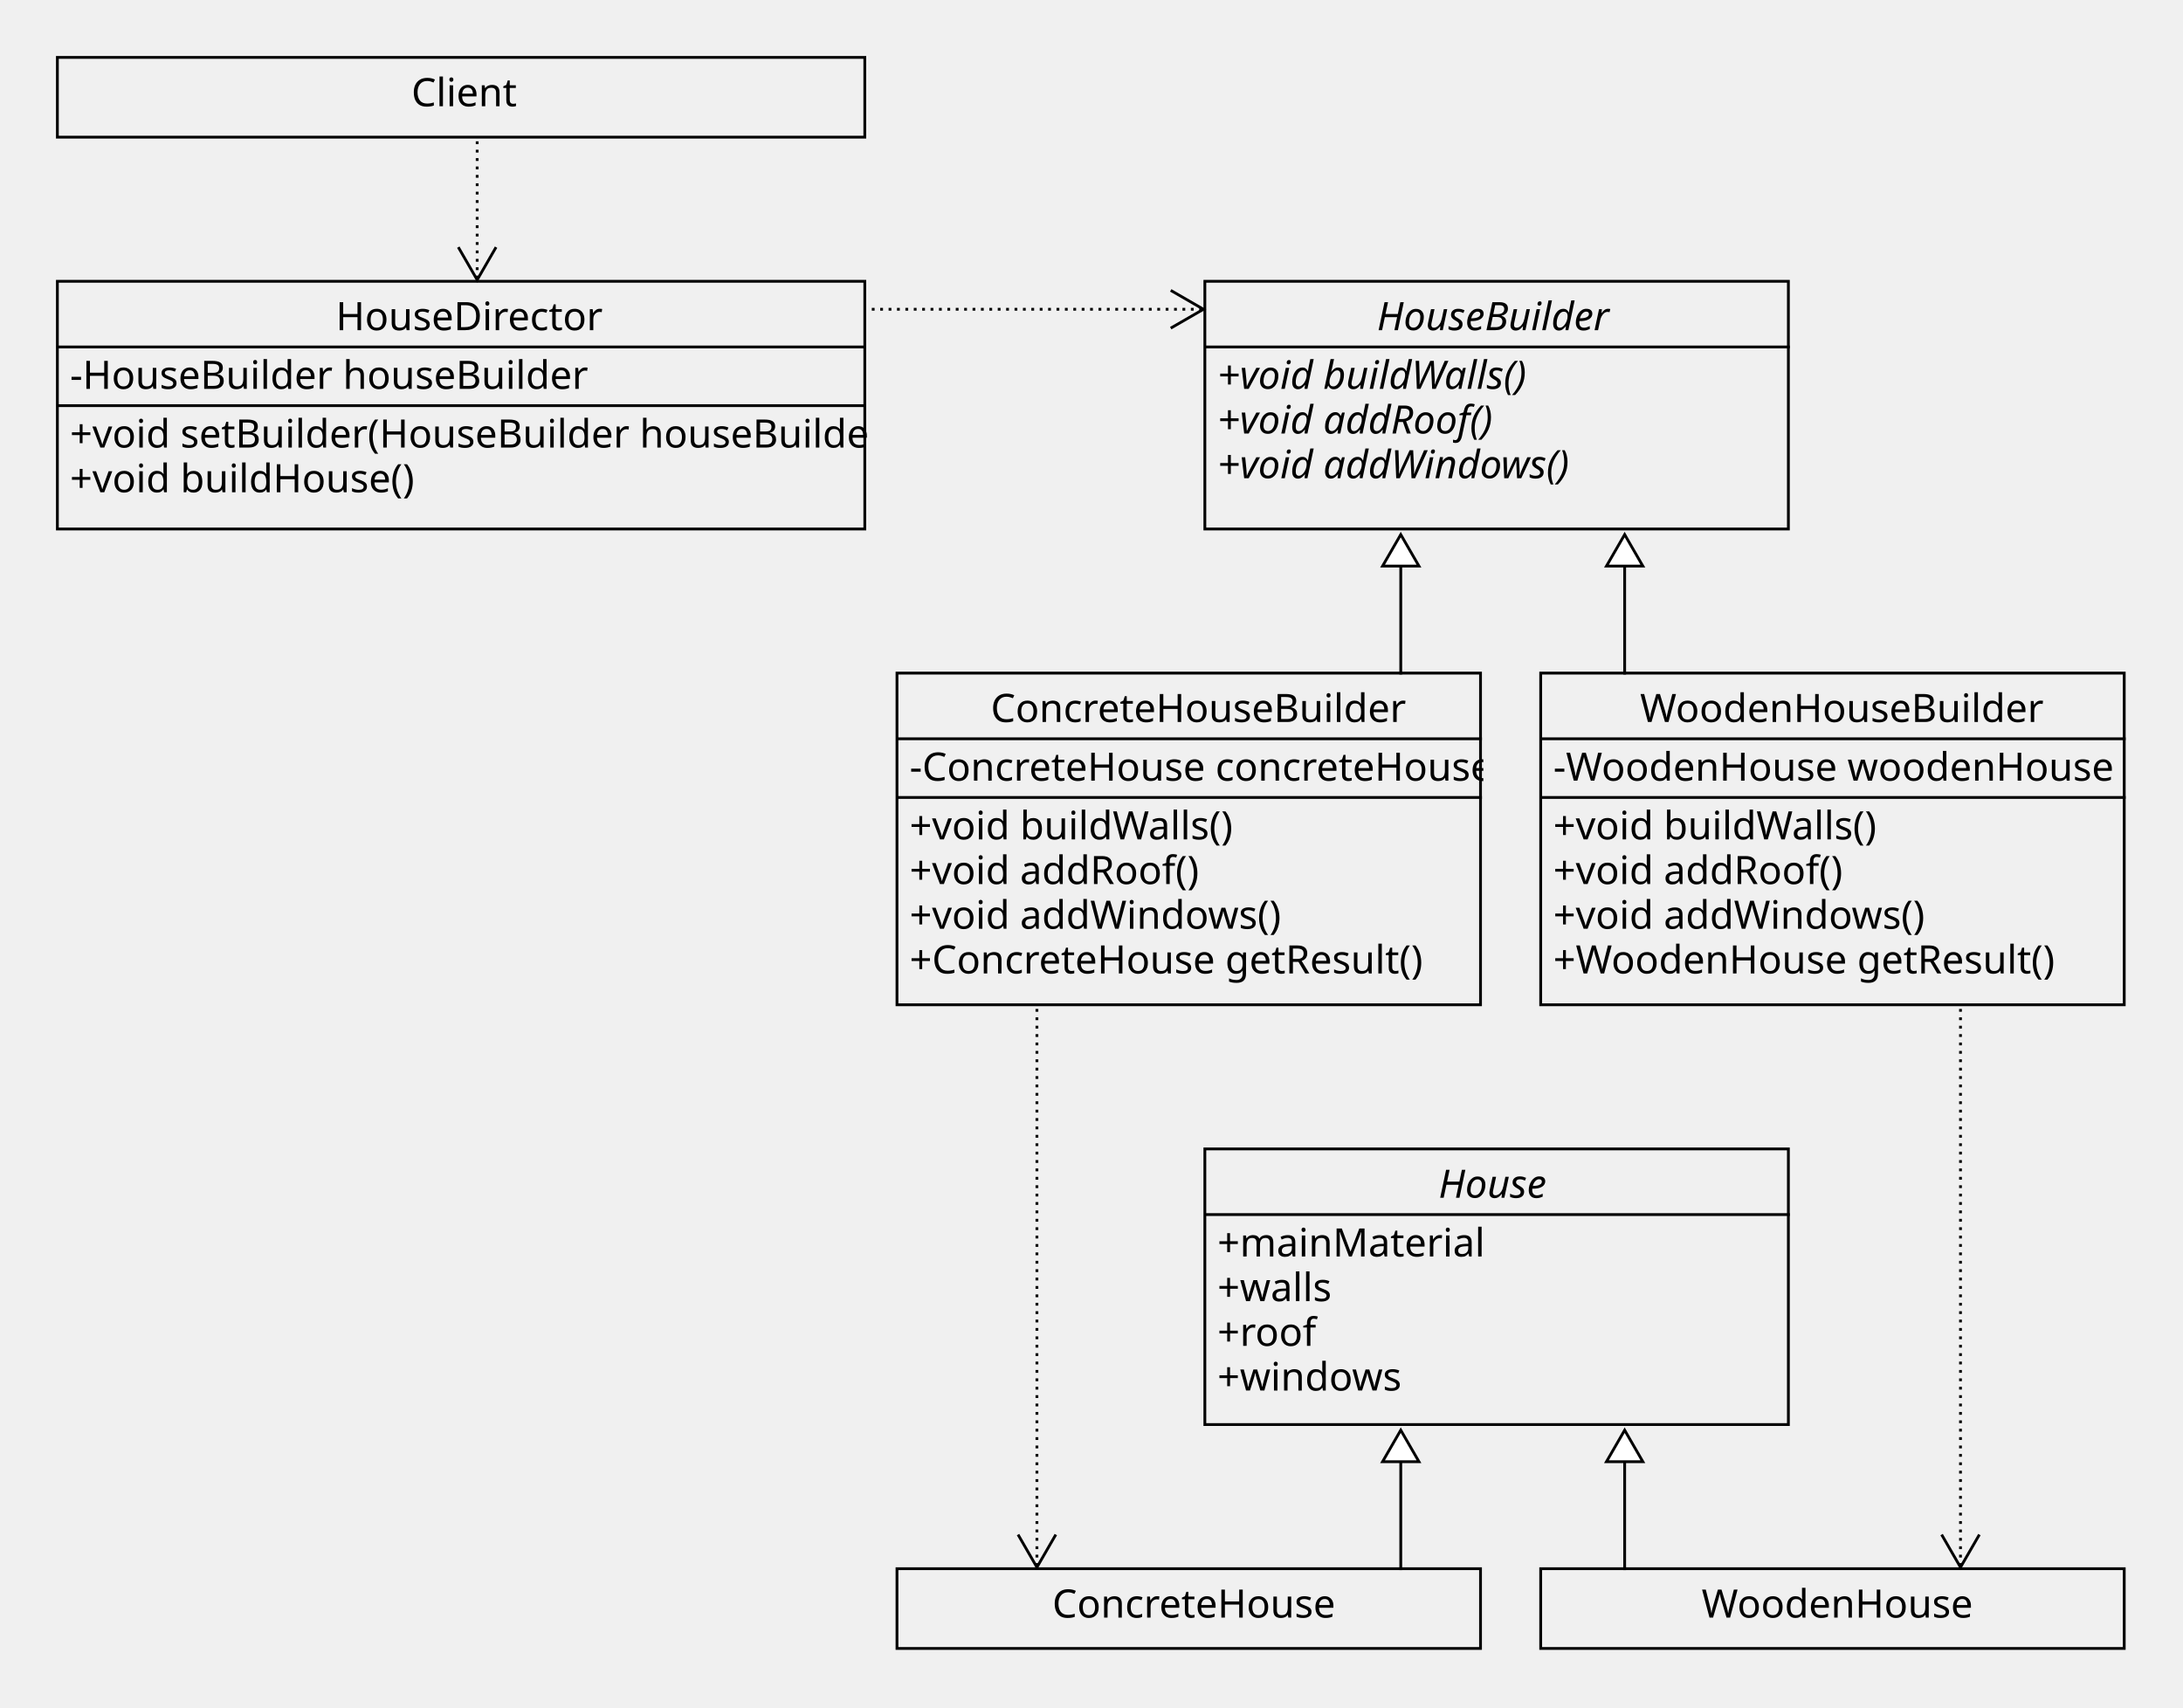
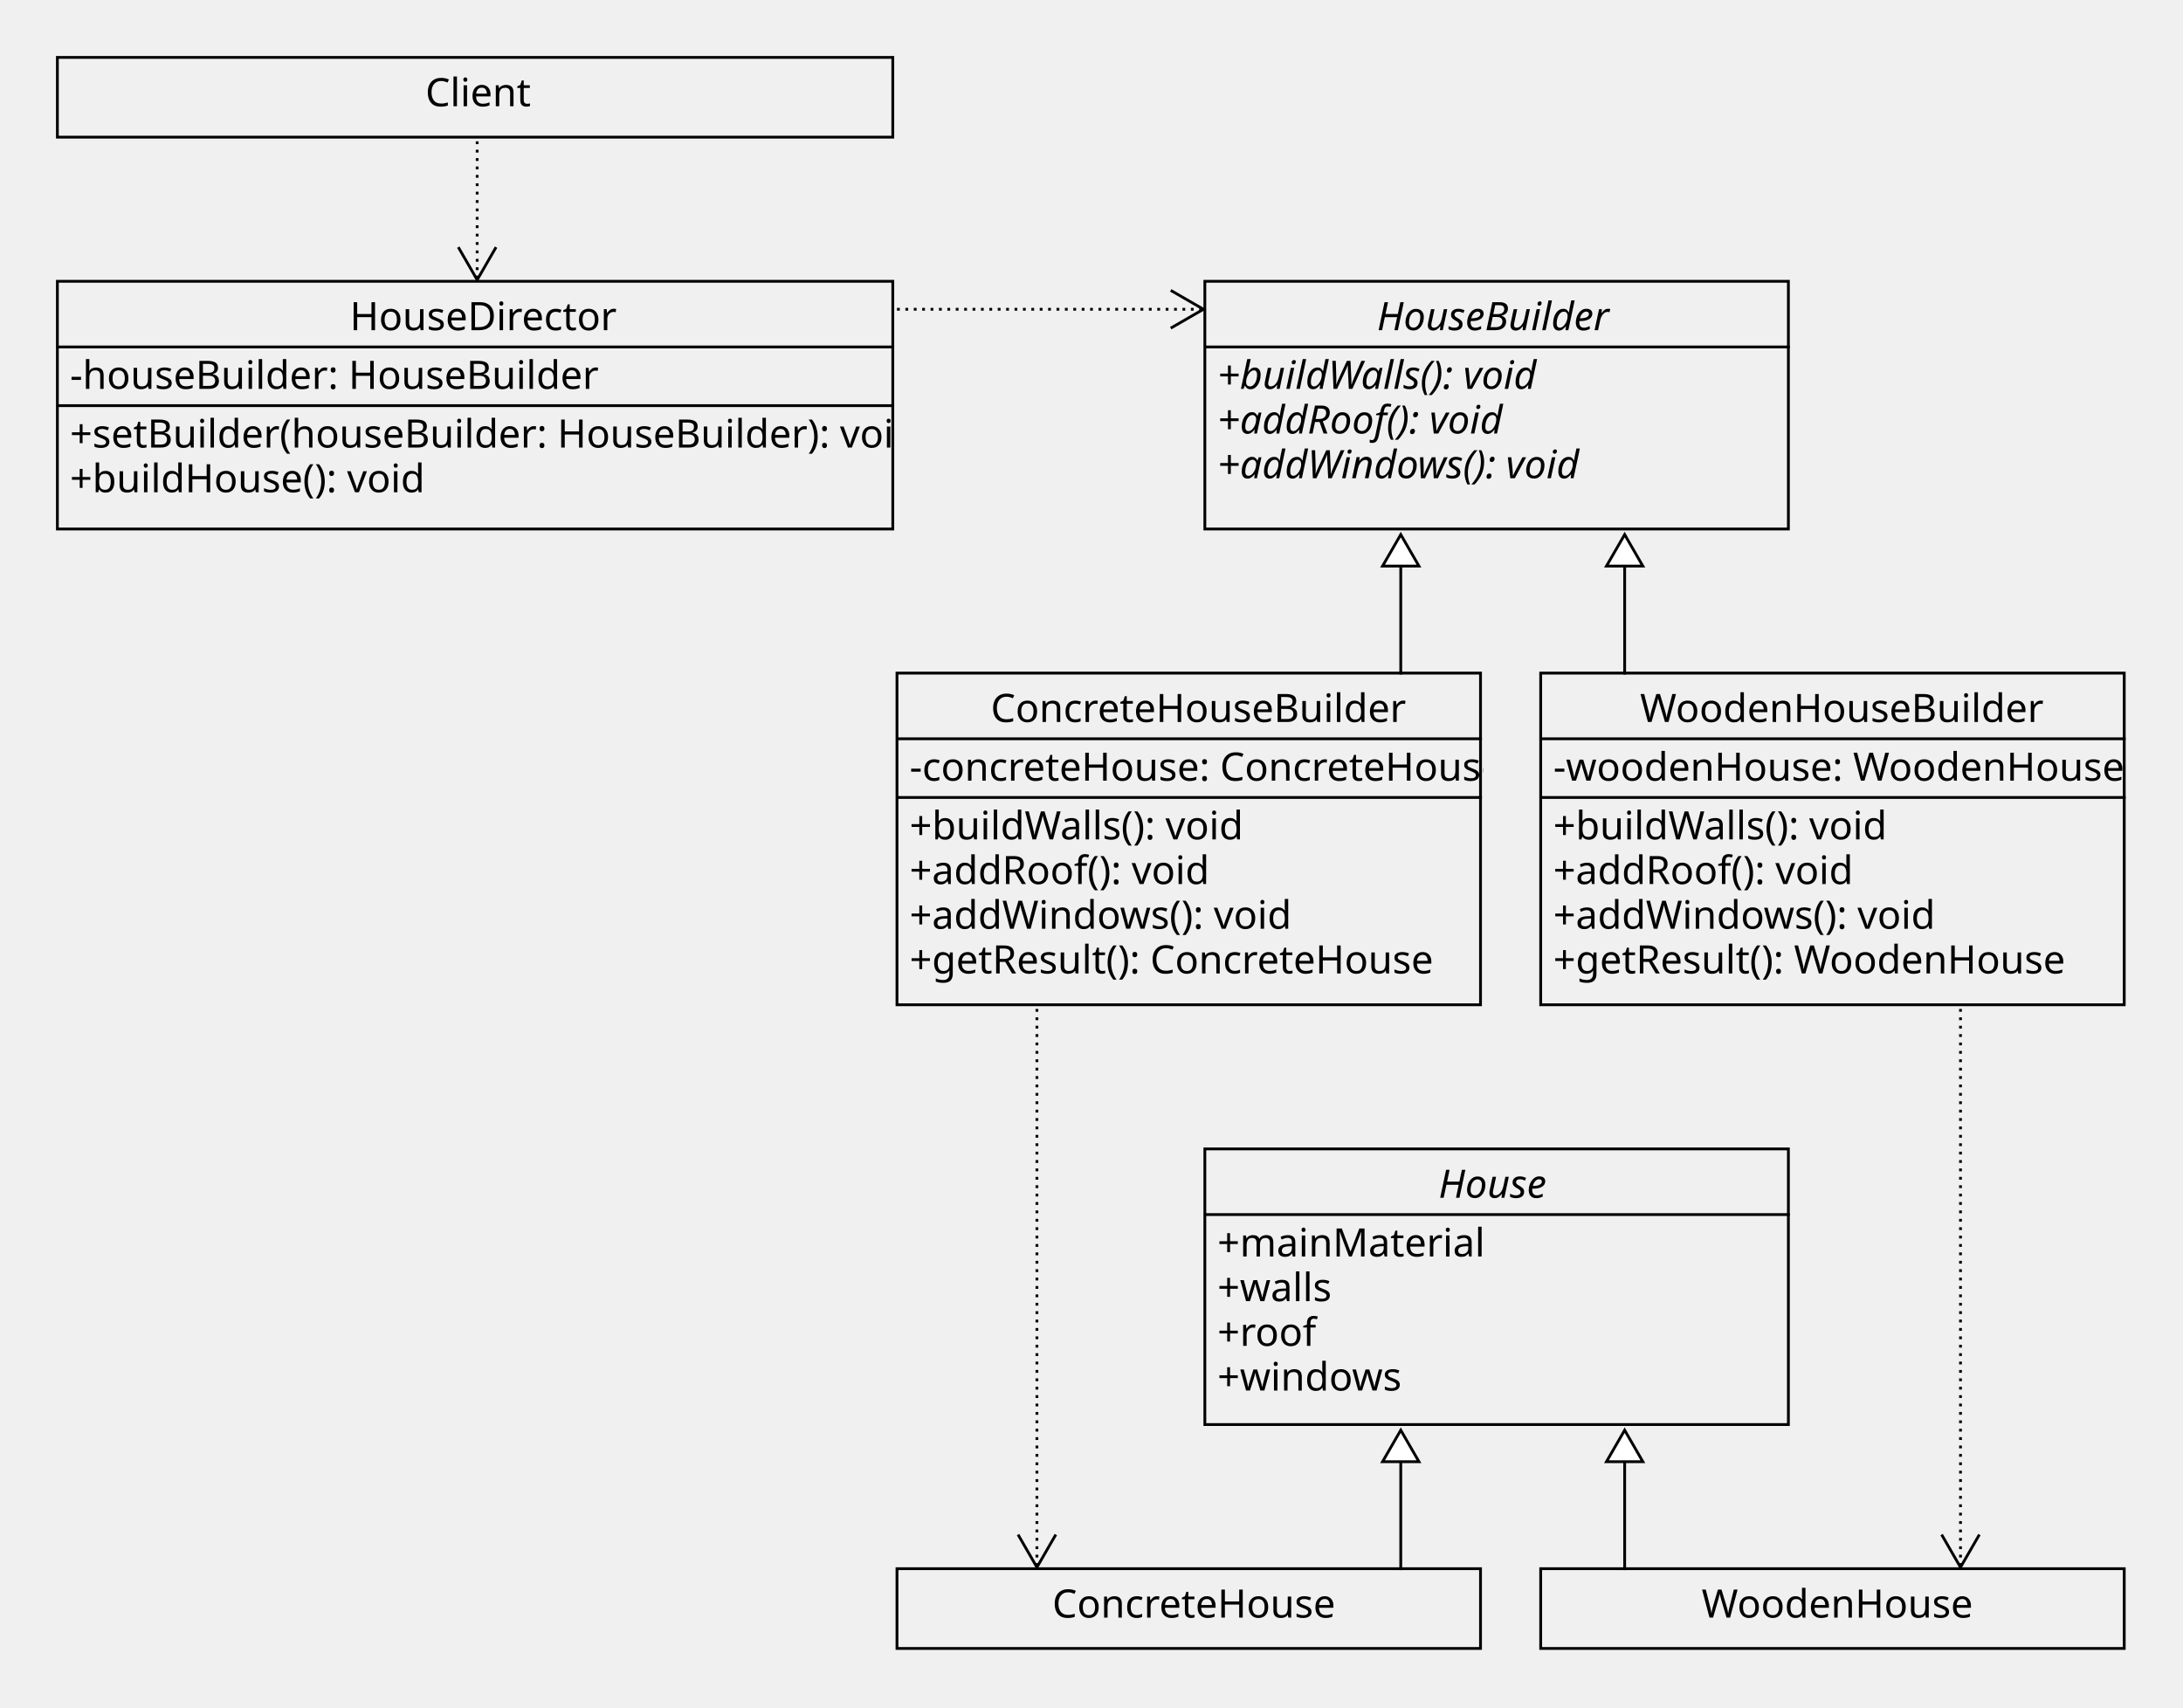
<svg xmlns="http://www.w3.org/2000/svg" fill-opacity="1" color-rendering="auto" color-interpolation="auto" text-rendering="auto" stroke="black" stroke-linecap="square" width="780" stroke-miterlimit="10" shape-rendering="auto" stroke-opacity="1" fill="black" stroke-dasharray="none" font-weight="normal" stroke-width="1" viewBox="190 40 780 610" height="610" font-family="'Dialog'" font-style="normal" stroke-linejoin="miter" font-size="12px" stroke-dashoffset="0" image-rendering="auto">
  <defs id="genericDefs" />
  <g>
    <defs id="defs1">
      <clipPath clipPathUnits="userSpaceOnUse" id="clipPath1">
        <path d="M0 0 L2147483647 0 L2147483647 2147483647 L0 2147483647 L0 0 Z" />
      </clipPath>
      <clipPath clipPathUnits="userSpaceOnUse" id="clipPath2">
        <path d="M0 0 L0 30 L210 30 L210 0 Z" />
      </clipPath>
      <clipPath clipPathUnits="userSpaceOnUse" id="clipPath3">
        <path d="M0 0 L0 100 L210 100 L210 0 Z" />
      </clipPath>
      <clipPath clipPathUnits="userSpaceOnUse" id="clipPath4">
        <path d="M0 0 L0 120 L210 120 L210 0 Z" />
      </clipPath>
      <clipPath clipPathUnits="userSpaceOnUse" id="clipPath5">
-         <path d="M0 0 L0 90 L290 90 L290 0 Z" />
+         <path d="M0 0 L0 90 L300 90 L300 0 Z" />
      </clipPath>
      <clipPath clipPathUnits="userSpaceOnUse" id="clipPath6">
        <path d="M0 0 L0 90 L210 90 L210 0 Z" />
      </clipPath>
      <clipPath clipPathUnits="userSpaceOnUse" id="clipPath7">
-         <path d="M0 0 L0 30 L290 30 L290 0 Z" />
+         <path d="M0 0 L0 30 L300 30 L300 0 Z" />
      </clipPath>
      <clipPath clipPathUnits="userSpaceOnUse" id="clipPath8">
        <path d="M0 0 L0 230 L30 230 L30 0 Z" />
      </clipPath>
      <clipPath clipPathUnits="userSpaceOnUse" id="clipPath9">
        <path d="M0 0 L0 80 L30 80 L30 0 Z" />
      </clipPath>
      <clipPath clipPathUnits="userSpaceOnUse" id="clipPath10">
-         <path d="M0 0 L0 30 L150 30 L150 0 Z" />
+         <path d="M0 0 L0 30 L140 30 L140 0 Z" />
      </clipPath>
    </defs>
    <g fill="rgb(255,255,255)" fill-opacity="0" transform="translate(740,600)" stroke-opacity="0" stroke="rgb(255,255,255)">
      <rect x="0.5" width="208.5" height="28.5" y="0.5" clip-path="url(#clipPath2)" stroke="none" />
    </g>
    <g transform="translate(740,600)">
      <rect fill="none" x="0.5" width="208.5" height="28.5" y="0.5" clip-path="url(#clipPath2)" />
      <text x="58" font-size="14px" y="17.969" clip-path="url(#clipPath2)" font-family="sans-serif" stroke="none" xml:space="preserve">WoodenHouse</text>
    </g>
    <g fill="rgb(255,255,255)" fill-opacity="0" transform="translate(620,450)" stroke-opacity="0" stroke="rgb(255,255,255)">
      <rect x="0.5" width="208.5" height="98.5" y="0.5" clip-path="url(#clipPath3)" stroke="none" />
    </g>
    <g transform="translate(620,450)">
      <rect fill="none" x="0.5" width="208.5" height="98.5" y="0.5" clip-path="url(#clipPath3)" />
      <text x="84" font-size="14px" y="17.969" clip-path="url(#clipPath3)" font-family="sans-serif" font-style="italic" stroke="none" xml:space="preserve">House</text>
      <path fill="none" d="M1 23.969 L209 23.969" clip-path="url(#clipPath3)" />
      <text x="5" font-size="14px" y="38.938" clip-path="url(#clipPath3)" font-family="sans-serif" stroke="none" xml:space="preserve">+mainMaterial</text>
      <text x="5" font-size="14px" y="54.906" clip-path="url(#clipPath3)" font-family="sans-serif" stroke="none" xml:space="preserve">+walls</text>
      <text x="5" font-size="14px" y="70.875" clip-path="url(#clipPath3)" font-family="sans-serif" stroke="none" xml:space="preserve">+roof</text>
      <text x="5" font-size="14px" y="86.844" clip-path="url(#clipPath3)" font-family="sans-serif" stroke="none" xml:space="preserve">+windows</text>
    </g>
    <g fill="rgb(255,255,255)" fill-opacity="0" transform="translate(510,600)" stroke-opacity="0" stroke="rgb(255,255,255)">
      <rect x="0.5" width="208.5" height="28.5" y="0.5" clip-path="url(#clipPath2)" stroke="none" />
    </g>
    <g transform="translate(510,600)">
      <rect fill="none" x="0.5" width="208.5" height="28.5" y="0.5" clip-path="url(#clipPath2)" />
      <text x="56" font-size="14px" y="17.969" clip-path="url(#clipPath2)" font-family="sans-serif" stroke="none" xml:space="preserve">ConcreteHouse</text>
    </g>
    <g fill="rgb(255,255,255)" fill-opacity="0" transform="translate(740,280)" stroke-opacity="0" stroke="rgb(255,255,255)">
      <rect x="0.5" width="208.5" height="118.5" y="0.5" clip-path="url(#clipPath4)" stroke="none" />
    </g>
    <g transform="translate(740,280)">
      <rect fill="none" x="0.5" width="208.5" height="118.5" y="0.5" clip-path="url(#clipPath4)" />
      <text x="36" font-size="14px" y="17.969" clip-path="url(#clipPath4)" font-family="sans-serif" stroke="none" xml:space="preserve">WoodenHouseBuilder</text>
      <path fill="none" d="M1 23.969 L209 23.969" clip-path="url(#clipPath4)" />
-       <text x="5" font-size="14px" y="38.938" clip-path="url(#clipPath4)" font-family="sans-serif" stroke="none" xml:space="preserve">-WoodenHouse woodenHouse</text>
+       <text x="5" font-size="14px" y="38.938" clip-path="url(#clipPath4)" font-family="sans-serif" stroke="none" xml:space="preserve">-woodenHouse: WoodenHouse</text>
      <path fill="none" d="M1 44.938 L209 44.938" clip-path="url(#clipPath4)" />
-       <text x="5" font-size="14px" y="59.906" clip-path="url(#clipPath4)" font-family="sans-serif" stroke="none" xml:space="preserve">+void buildWalls()</text>
-       <text x="5" font-size="14px" y="75.875" clip-path="url(#clipPath4)" font-family="sans-serif" stroke="none" xml:space="preserve">+void addRoof()</text>
-       <text x="5" font-size="14px" y="91.844" clip-path="url(#clipPath4)" font-family="sans-serif" stroke="none" xml:space="preserve">+void addWindows()</text>
-       <text x="5" font-size="14px" y="107.812" clip-path="url(#clipPath4)" font-family="sans-serif" stroke="none" xml:space="preserve">+WoodenHouse getResult()</text>
+       <text x="5" font-size="14px" y="59.906" clip-path="url(#clipPath4)" font-family="sans-serif" stroke="none" xml:space="preserve">+buildWalls(): void</text>
+       <text x="5" font-size="14px" y="75.875" clip-path="url(#clipPath4)" font-family="sans-serif" stroke="none" xml:space="preserve">+addRoof(): void</text>
+       <text x="5" font-size="14px" y="91.844" clip-path="url(#clipPath4)" font-family="sans-serif" stroke="none" xml:space="preserve">+addWindows(): void</text>
+       <text x="5" font-size="14px" y="107.812" clip-path="url(#clipPath4)" font-family="sans-serif" stroke="none" xml:space="preserve">+getResult(): WoodenHouse</text>
    </g>
    <g fill="rgb(255,255,255)" fill-opacity="0" transform="translate(210,140)" stroke-opacity="0" stroke="rgb(255,255,255)">
-       <rect x="0.5" width="288.5" height="88.5" y="0.5" clip-path="url(#clipPath5)" stroke="none" />
+       <rect x="0.5" width="298.5" height="88.5" y="0.5" clip-path="url(#clipPath5)" stroke="none" />
    </g>
    <g transform="translate(210,140)">
-       <rect fill="none" x="0.5" width="288.5" height="88.5" y="0.5" clip-path="url(#clipPath5)" />
-       <text x="100" font-size="14px" y="17.969" clip-path="url(#clipPath5)" font-family="sans-serif" stroke="none" xml:space="preserve">HouseDirector</text>
-       <path fill="none" d="M1 23.969 L289 23.969" clip-path="url(#clipPath5)" />
-       <text x="5" font-size="14px" y="38.938" clip-path="url(#clipPath5)" font-family="sans-serif" stroke="none" xml:space="preserve">-HouseBuilder houseBuilder</text>
-       <path fill="none" d="M1 44.938 L289 44.938" clip-path="url(#clipPath5)" />
-       <text x="5" font-size="14px" y="59.906" clip-path="url(#clipPath5)" font-family="sans-serif" stroke="none" xml:space="preserve">+void setBuilder(HouseBuilder houseBuilder)</text>
-       <text x="5" font-size="14px" y="75.875" clip-path="url(#clipPath5)" font-family="sans-serif" stroke="none" xml:space="preserve">+void buildHouse()</text>
+       <rect fill="none" x="0.5" width="298.5" height="88.5" y="0.5" clip-path="url(#clipPath5)" />
+       <text x="105" font-size="14px" y="17.969" clip-path="url(#clipPath5)" font-family="sans-serif" stroke="none" xml:space="preserve">HouseDirector</text>
+       <path fill="none" d="M1 23.969 L299 23.969" clip-path="url(#clipPath5)" />
+       <text x="5" font-size="14px" y="38.938" clip-path="url(#clipPath5)" font-family="sans-serif" stroke="none" xml:space="preserve">-houseBuilder: HouseBuilder</text>
+       <path fill="none" d="M1 44.938 L299 44.938" clip-path="url(#clipPath5)" />
+       <text x="5" font-size="14px" y="59.906" clip-path="url(#clipPath5)" font-family="sans-serif" stroke="none" xml:space="preserve">+setBuilder(houseBuilder: HouseBuilder): void</text>
+       <text x="5" font-size="14px" y="75.875" clip-path="url(#clipPath5)" font-family="sans-serif" stroke="none" xml:space="preserve">+buildHouse(): void</text>
    </g>
    <g fill="rgb(255,255,255)" fill-opacity="0" transform="translate(510,280)" stroke-opacity="0" stroke="rgb(255,255,255)">
      <rect x="0.5" width="208.5" height="118.5" y="0.5" clip-path="url(#clipPath4)" stroke="none" />
    </g>
    <g transform="translate(510,280)">
      <rect fill="none" x="0.5" width="208.5" height="118.5" y="0.5" clip-path="url(#clipPath4)" />
      <text x="34" font-size="14px" y="17.969" clip-path="url(#clipPath4)" font-family="sans-serif" stroke="none" xml:space="preserve">ConcreteHouseBuilder</text>
      <path fill="none" d="M1 23.969 L209 23.969" clip-path="url(#clipPath4)" />
-       <text x="5" font-size="14px" y="38.938" clip-path="url(#clipPath4)" font-family="sans-serif" stroke="none" xml:space="preserve">-ConcreteHouse concreteHouse</text>
+       <text x="5" font-size="14px" y="38.938" clip-path="url(#clipPath4)" font-family="sans-serif" stroke="none" xml:space="preserve">-concreteHouse: ConcreteHouse</text>
      <path fill="none" d="M1 44.938 L209 44.938" clip-path="url(#clipPath4)" />
-       <text x="5" font-size="14px" y="59.906" clip-path="url(#clipPath4)" font-family="sans-serif" stroke="none" xml:space="preserve">+void buildWalls()</text>
-       <text x="5" font-size="14px" y="75.875" clip-path="url(#clipPath4)" font-family="sans-serif" stroke="none" xml:space="preserve">+void addRoof()</text>
-       <text x="5" font-size="14px" y="91.844" clip-path="url(#clipPath4)" font-family="sans-serif" stroke="none" xml:space="preserve">+void addWindows()</text>
-       <text x="5" font-size="14px" y="107.812" clip-path="url(#clipPath4)" font-family="sans-serif" stroke="none" xml:space="preserve">+ConcreteHouse getResult()</text>
+       <text x="5" font-size="14px" y="59.906" clip-path="url(#clipPath4)" font-family="sans-serif" stroke="none" xml:space="preserve">+buildWalls(): void</text>
+       <text x="5" font-size="14px" y="75.875" clip-path="url(#clipPath4)" font-family="sans-serif" stroke="none" xml:space="preserve">+addRoof(): void</text>
+       <text x="5" font-size="14px" y="91.844" clip-path="url(#clipPath4)" font-family="sans-serif" stroke="none" xml:space="preserve">+addWindows(): void</text>
+       <text x="5" font-size="14px" y="107.812" clip-path="url(#clipPath4)" font-family="sans-serif" stroke="none" xml:space="preserve">+getResult(): ConcreteHouse</text>
    </g>
    <g fill="rgb(255,255,255)" fill-opacity="0" transform="translate(620,140)" stroke-opacity="0" stroke="rgb(255,255,255)">
      <rect x="0.5" width="208.5" height="88.5" y="0.5" clip-path="url(#clipPath6)" stroke="none" />
    </g>
    <g transform="translate(620,140)">
      <rect fill="none" x="0.5" width="208.5" height="88.5" y="0.5" clip-path="url(#clipPath6)" />
      <text x="62" font-size="14px" y="17.969" clip-path="url(#clipPath6)" font-family="sans-serif" font-style="italic" stroke="none" xml:space="preserve">HouseBuilder</text>
      <path fill="none" d="M1 23.969 L209 23.969" clip-path="url(#clipPath6)" />
-       <text x="5" font-size="14px" y="38.938" clip-path="url(#clipPath6)" font-family="sans-serif" font-style="italic" stroke="none" xml:space="preserve">+void buildWalls()</text>
-       <text x="5" font-size="14px" y="54.906" clip-path="url(#clipPath6)" font-family="sans-serif" font-style="italic" stroke="none" xml:space="preserve">+void addRoof()</text>
-       <text x="5" font-size="14px" y="70.875" clip-path="url(#clipPath6)" font-family="sans-serif" font-style="italic" stroke="none" xml:space="preserve">+void addWindows()</text>
+       <text x="5" font-size="14px" y="38.938" clip-path="url(#clipPath6)" font-family="sans-serif" font-style="italic" stroke="none" xml:space="preserve">+buildWalls(): void</text>
+       <text x="5" font-size="14px" y="54.906" clip-path="url(#clipPath6)" font-family="sans-serif" font-style="italic" stroke="none" xml:space="preserve">+addRoof(): void</text>
+       <text x="5" font-size="14px" y="70.875" clip-path="url(#clipPath6)" font-family="sans-serif" font-style="italic" stroke="none" xml:space="preserve">+addWindows(): void</text>
    </g>
    <g fill="rgb(255,255,255)" fill-opacity="0" transform="translate(210,60)" stroke-opacity="0" stroke="rgb(255,255,255)">
-       <rect x="0.5" width="288.5" height="28.5" y="0.5" clip-path="url(#clipPath7)" stroke="none" />
+       <rect x="0.5" width="298.5" height="28.5" y="0.5" clip-path="url(#clipPath7)" stroke="none" />
    </g>
    <g transform="translate(210,60)">
-       <rect fill="none" x="0.5" width="288.5" height="28.5" y="0.5" clip-path="url(#clipPath7)" />
-       <text x="127" font-size="14px" y="17.969" clip-path="url(#clipPath7)" font-family="sans-serif" stroke="none" xml:space="preserve">Client</text>
+       <rect fill="none" x="0.5" width="298.5" height="28.5" y="0.5" clip-path="url(#clipPath7)" />
+       <text x="132" font-size="14px" y="17.969" clip-path="url(#clipPath7)" font-family="sans-serif" stroke="none" xml:space="preserve">Client</text>
    </g>
    <g stroke-dasharray="1,2" stroke-miterlimit="5" transform="translate(550,390)" stroke-linecap="butt">
      <path fill="none" d="M10.5 209.5 L10.5 10.5" clip-path="url(#clipPath8)" />
      <path fill="none" stroke-miterlimit="10" stroke-dasharray="none" d="M17 198.742 L10.5 210 L4 198.742" clip-path="url(#clipPath8)" stroke-linecap="square" />
    </g>
    <g stroke-dasharray="1,2" stroke-miterlimit="5" transform="translate(880,390)" stroke-linecap="butt">
      <path fill="none" d="M10.5 209.5 L10.5 10.5" clip-path="url(#clipPath8)" />
      <path fill="none" stroke-miterlimit="10" stroke-dasharray="none" d="M17 198.742 L10.5 210 L4 198.742" clip-path="url(#clipPath8)" stroke-linecap="square" />
    </g>
    <g transform="translate(680,540)">
      <path fill="none" d="M10.5 11.5 L10.5 60.5" clip-path="url(#clipPath9)" />
      <path fill="white" d="M4 22.258 L10.5 11 L17 22.258 Z" clip-path="url(#clipPath9)" stroke="none" />
      <path fill="none" d="M4 22.258 L10.5 11 L17 22.258 Z" clip-path="url(#clipPath9)" />
    </g>
    <g transform="translate(760,540)">
      <path fill="none" d="M10.5 11.5 L10.5 60.5" clip-path="url(#clipPath9)" />
      <path fill="white" d="M4 22.258 L10.5 11 L17 22.258 Z" clip-path="url(#clipPath9)" stroke="none" />
      <path fill="none" d="M4 22.258 L10.5 11 L17 22.258 Z" clip-path="url(#clipPath9)" />
    </g>
-     <g stroke-dasharray="1,2" stroke-miterlimit="5" transform="translate(490,140)" stroke-linecap="butt">
-       <path fill="none" d="M129.5 10.5 L10.5 10.5" clip-path="url(#clipPath10)" />
-       <path fill="none" stroke-miterlimit="10" stroke-dasharray="none" d="M118.742 4 L130 10.5 L118.742 17" clip-path="url(#clipPath10)" stroke-linecap="square" />
+     <g stroke-dasharray="1,2" stroke-miterlimit="5" transform="translate(500,140)" stroke-linecap="butt">
+       <path fill="none" d="M119.5 10.5 L10.5 10.5" clip-path="url(#clipPath10)" />
+       <path fill="none" stroke-miterlimit="10" stroke-dasharray="none" d="M108.742 4 L120 10.5 L108.742 17" clip-path="url(#clipPath10)" stroke-linecap="square" />
    </g>
    <g stroke-dasharray="1,2" stroke-miterlimit="5" transform="translate(350,80)" stroke-linecap="butt">
      <path fill="none" d="M10.5 59.5 L10.5 10.5" clip-path="url(#clipPath9)" />
      <path fill="none" stroke-miterlimit="10" stroke-dasharray="none" d="M17 48.742 L10.5 60 L4 48.742" clip-path="url(#clipPath9)" stroke-linecap="square" />
    </g>
    <g transform="translate(760,220)">
      <path fill="none" d="M10.5 11.5 L10.5 60.5" clip-path="url(#clipPath9)" />
      <path fill="white" d="M4 22.258 L10.5 11 L17 22.258 Z" clip-path="url(#clipPath9)" stroke="none" />
      <path fill="none" d="M4 22.258 L10.5 11 L17 22.258 Z" clip-path="url(#clipPath9)" />
    </g>
    <g transform="translate(680,220)">
      <path fill="none" d="M10.5 11.5 L10.5 60.5" clip-path="url(#clipPath9)" />
      <path fill="white" d="M4 22.258 L10.5 11 L17 22.258 Z" clip-path="url(#clipPath9)" stroke="none" />
      <path fill="none" d="M4 22.258 L10.5 11 L17 22.258 Z" clip-path="url(#clipPath9)" />
    </g>
  </g>
</svg>
